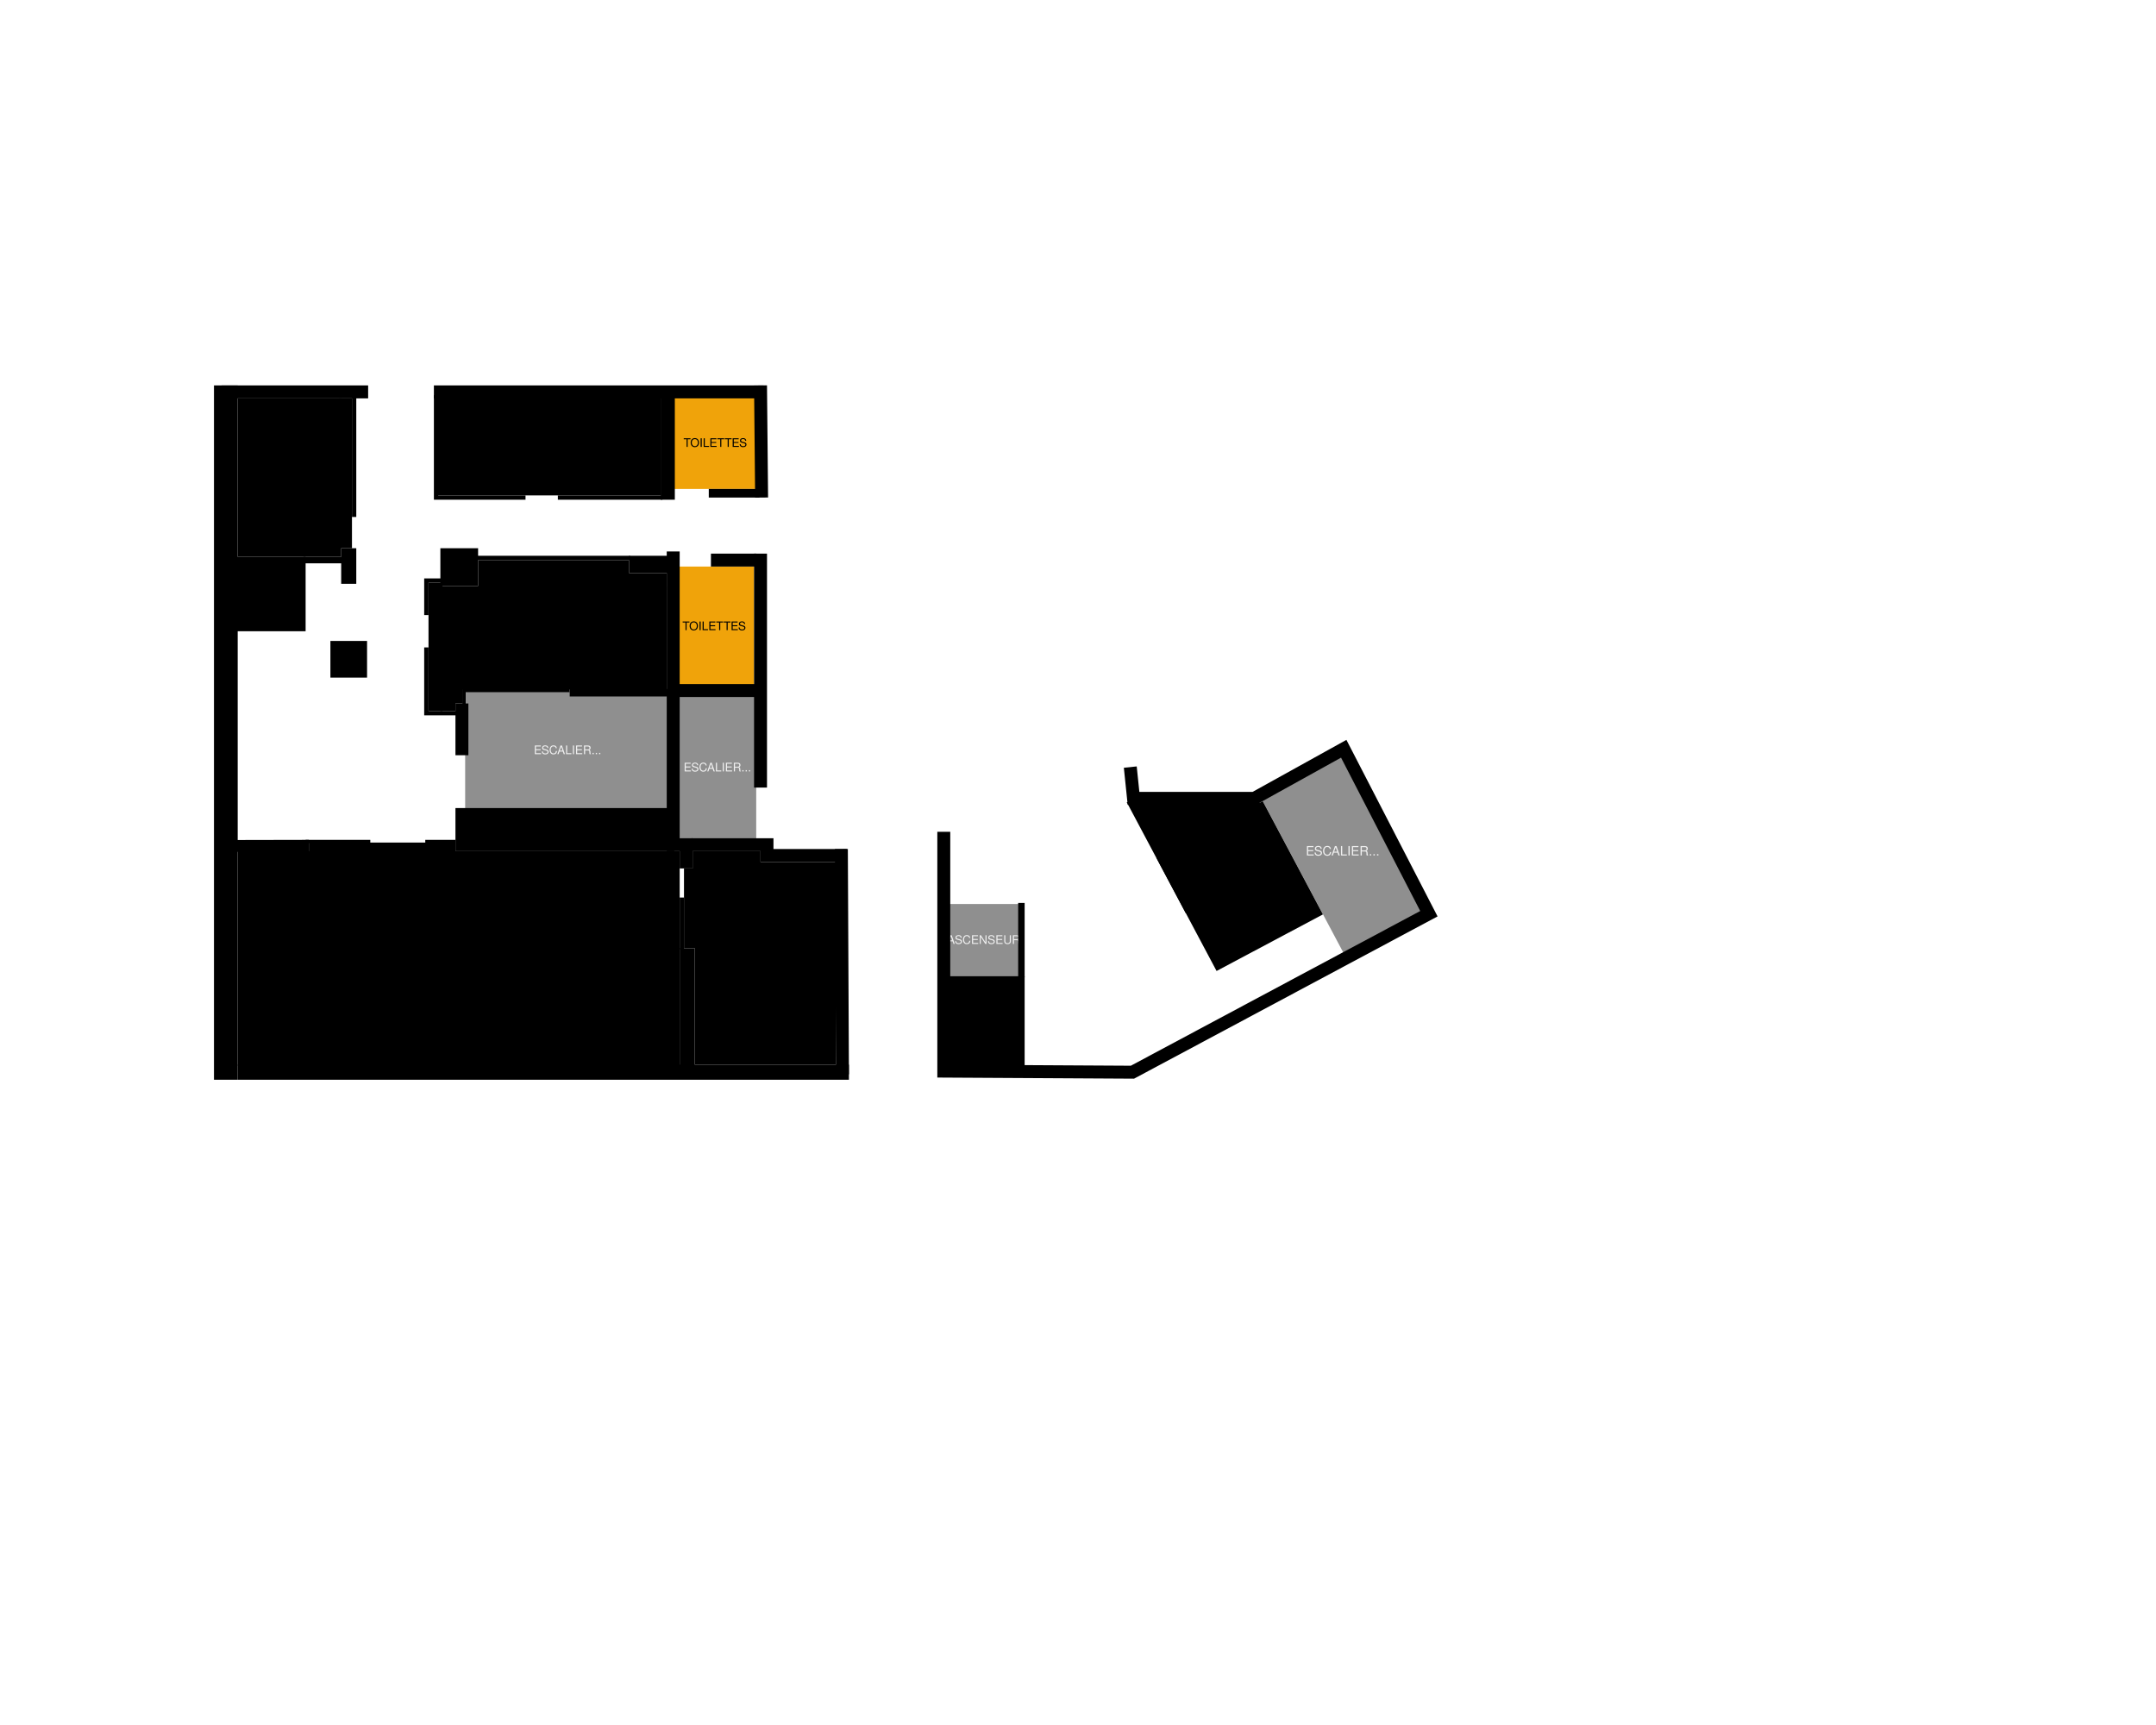
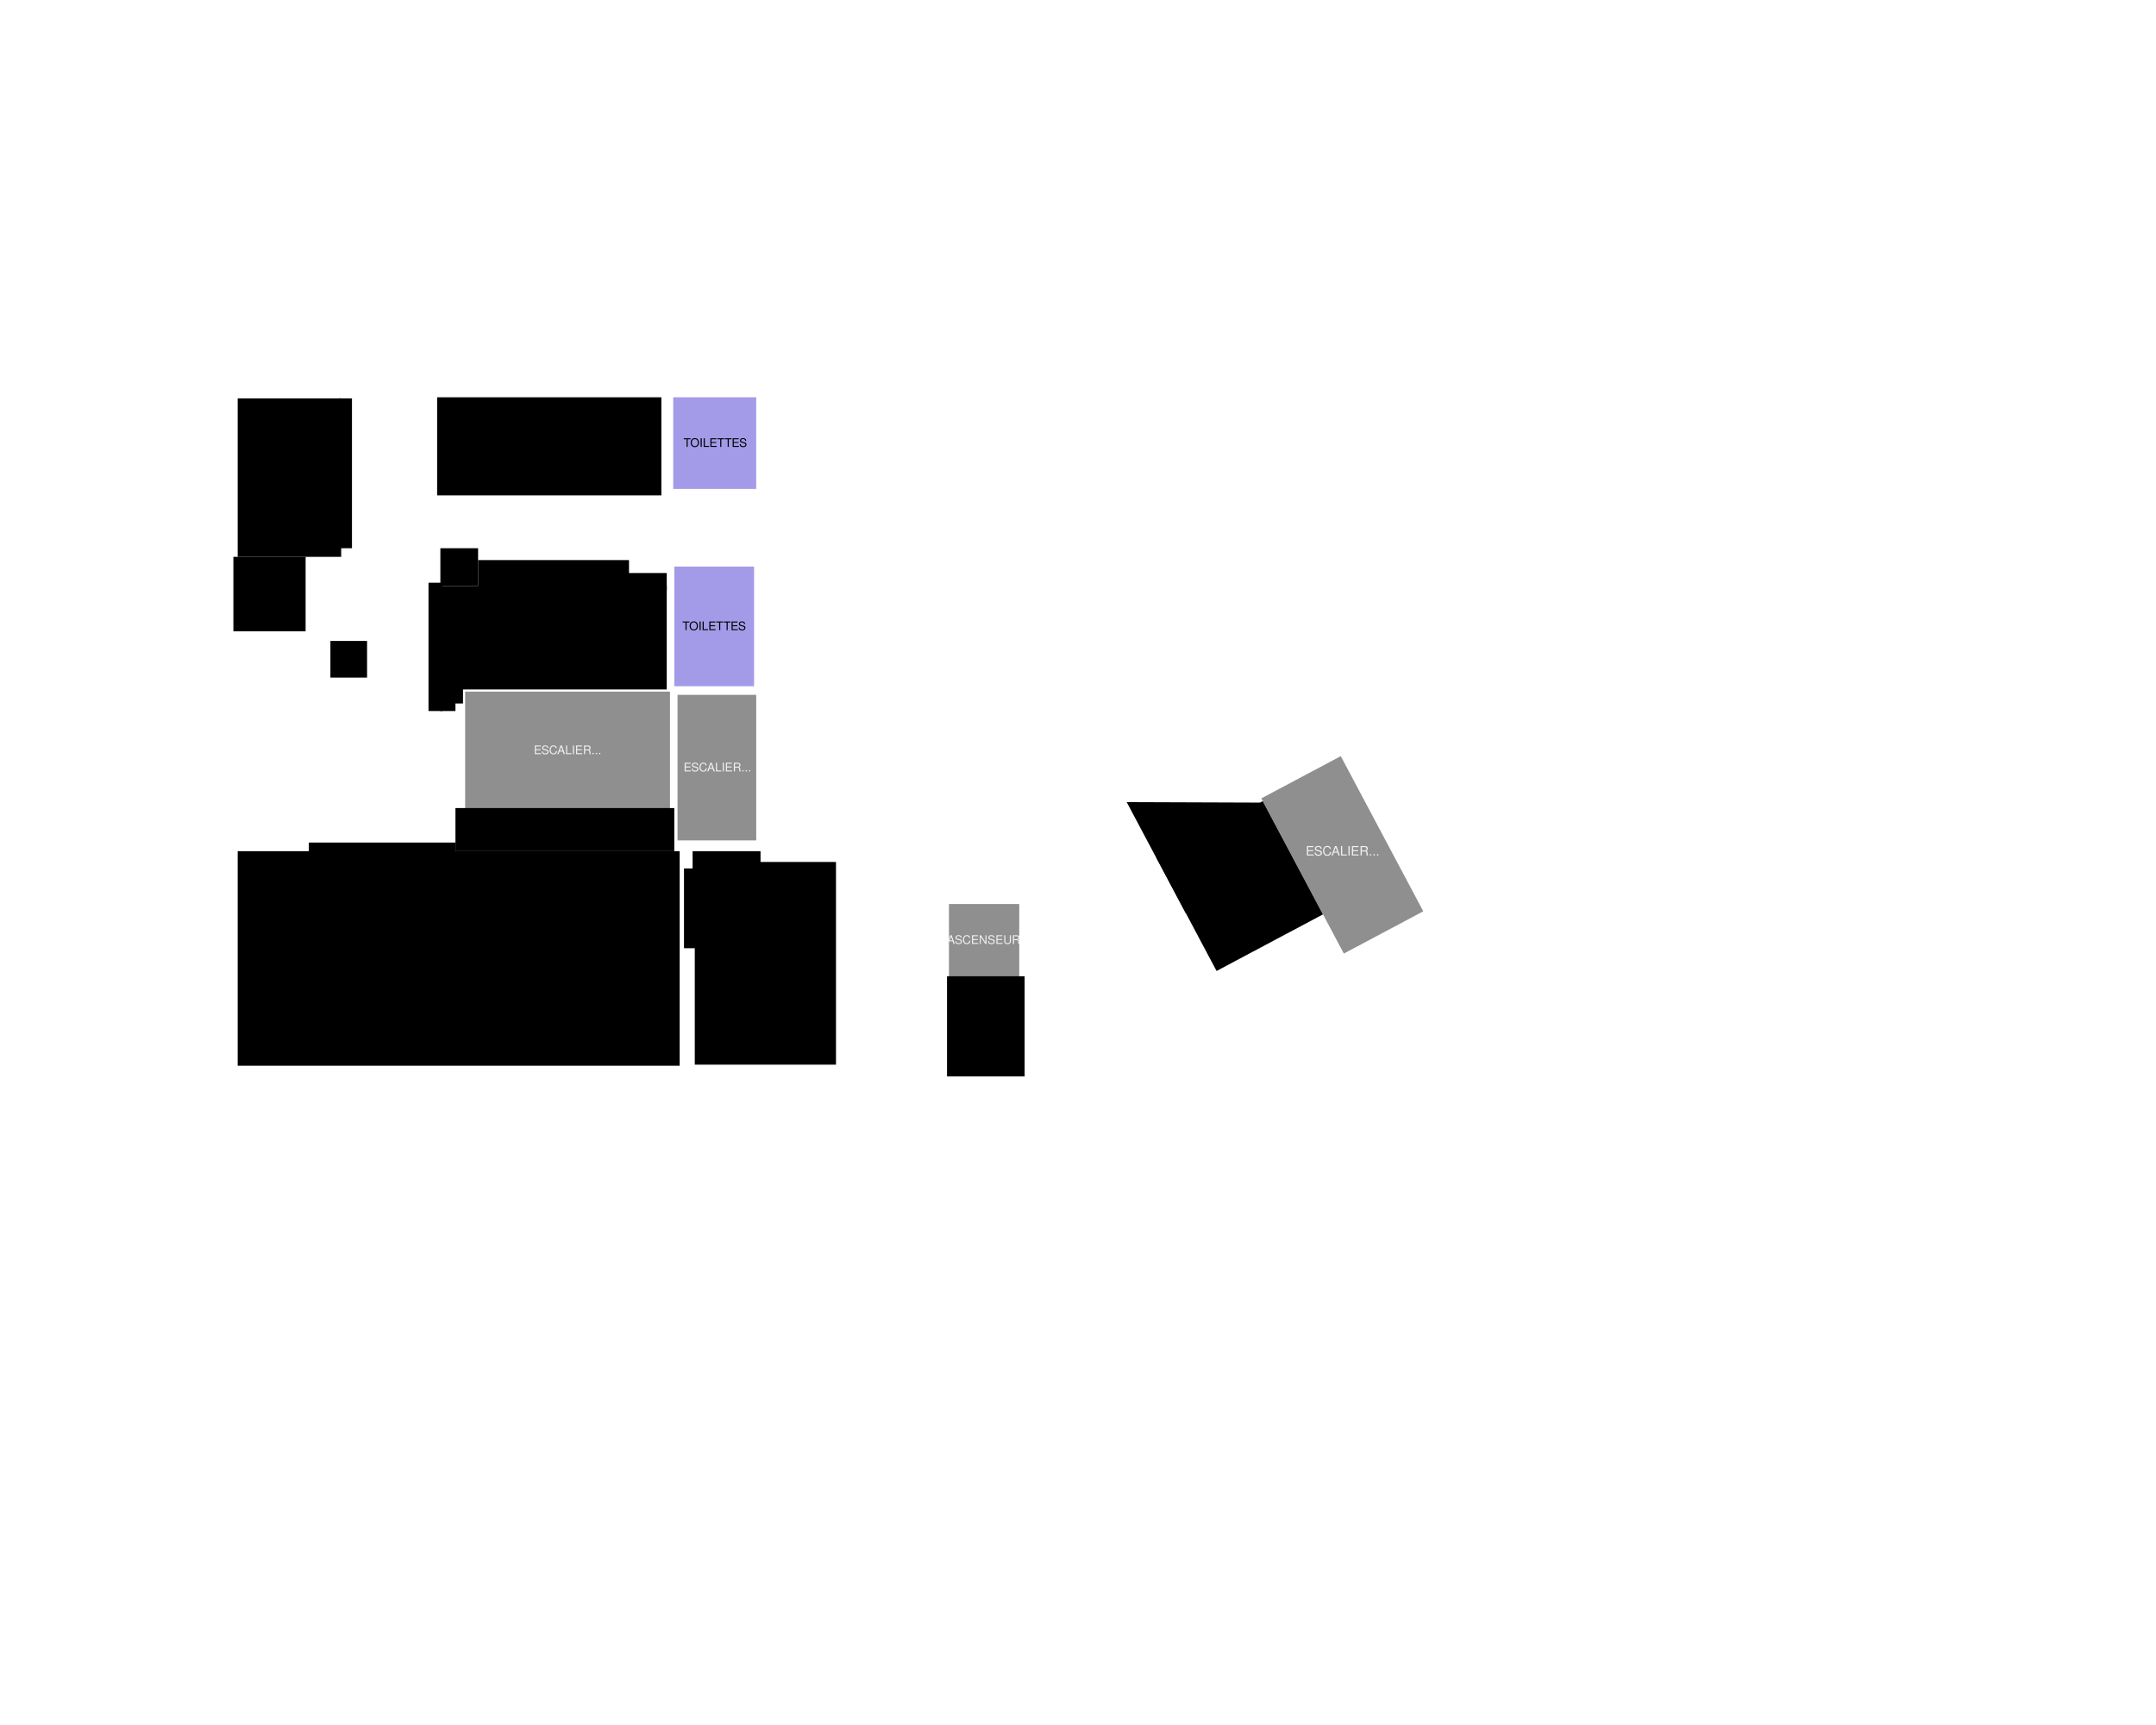
<svg xmlns="http://www.w3.org/2000/svg" version="1.1" width="2000px" height="1600px" viewBox="-0.5 -0.5 2000 1600">
  <g>
-     <g id="ROOMS">
+     <g id="rooms">
      <g id="B-01-Bulma">
        <rect x="405" y="368" width="208" height="91" />
      </g>
      <g id="B-02-Elliot-Alderson">
        <rect x="314" y="369" width="12" height="139" />
        <rect x="220" y="369" width="96" height="147" />
      </g>
      <g id="S-01-Stark">
        <rect x="397" y="540" width="13" height="119" />
        <rect x="421" y="638" width="8" height="14" />
        <rect x="408" y="638" width="14" height="21" />
        <rect x="443" y="519" width="140" height="27" />
        <rect x="582" y="531" width="36" height="16" />
        <rect x="408" y="543" width="210" height="96" />
      </g>
      <g id="S-02-Pru-Ha">
        <rect x="286" y="781" width="136" height="21" />
        <rect x="220" y="789" width="410" height="199" />
      </g>
      <g id="S-03-Mei-Hatsume">
        <rect x="634" y="805" width="11" height="74" />
        <rect x="642" y="789" width="63" height="20" />
        <rect x="644" y="799" width="131" height="188" />
      </g>
    </g>
-     <rect x="431" y="641" width="190" height="109" fill="#8f8f8f" />
-     <text x="526" y="699" fill="rgb(240, 240, 240)" font-family="Helvetica" font-size="11px" text-anchor="middle">ESCALIER...</text>
-     <path d="M 395 570 L 395 538 L 412 538" fill="none" stroke="#000000" stroke-width="4" stroke-miterlimit="10" pointer-events="stroke" />
-     <path d="M 584 517 L 442 517" fill="none" stroke="#000000" stroke-width="4" stroke-miterlimit="10" pointer-events="stroke" />
-     <path d="M 628 523 L 583 523" fill="none" stroke="#000000" stroke-width="16" stroke-miterlimit="10" pointer-events="stroke" />
-     <path d="M 395 600 L 395 661 L 424 661" fill="none" stroke="#000000" stroke-width="4" stroke-miterlimit="10" pointer-events="stroke" />
-     <path d="M 430 654 L 430 640 L 528 640" fill="none" stroke="#000000" stroke-width="3" stroke-miterlimit="10" pointer-events="stroke" />
-     <path d="M 528 642 L 621 642" fill="none" stroke="#000000" stroke-width="7" stroke-miterlimit="10" pointer-events="stroke" />
-     <path d="M 428 652 L 428 700" fill="none" stroke="#000000" stroke-width="12" stroke-miterlimit="10" pointer-events="stroke" />
-     <path d="M 217 784.14 L 286 784" fill="none" stroke="#000000" stroke-width="11" stroke-miterlimit="10" pointer-events="stroke" />
-     <path d="M 209 357 L 209 1001" fill="none" stroke="#000000" stroke-width="22" stroke-miterlimit="10" pointer-events="stroke" />
-     <path d="M 787 994 L 220 994" fill="none" stroke="#000000" stroke-width="14" stroke-miterlimit="10" pointer-events="stroke" />
-     <path d="M 637 879 L 637 989" fill="none" stroke="#000000" stroke-width="14" stroke-miterlimit="10" pointer-events="stroke" />
-     <rect x="422" y="749" width="203" height="40" fill="#000000" />
-     <path d="M 781 996 L 780 787" fill="none" stroke="#000000" stroke-width="12" stroke-miterlimit="10" pointer-events="stroke" />
-     <path d="M 341 363 L 205 363" fill="none" stroke="#000000" stroke-width="12" stroke-miterlimit="10" pointer-events="stroke" />
-     <path d="M 328 479 L 328 368" fill="none" stroke="#000000" stroke-width="4" stroke-miterlimit="10" pointer-events="stroke" />
-     <rect x="216" y="516" width="67" height="69" fill="#000000" />
-     <path d="M 323 508 L 323 541" fill="none" stroke="#000000" stroke-width="14" stroke-miterlimit="10" pointer-events="stroke" />
-     <path d="M 487 461 L 404 461 L 404 366" fill="none" stroke="#000000" stroke-width="4" stroke-miterlimit="10" pointer-events="stroke" />
-     <path d="M 614 461 L 517 461" fill="none" stroke="#000000" stroke-width="4" stroke-miterlimit="10" pointer-events="stroke" />
-     <rect x="408" y="508" width="35" height="35" fill="#000000" />
-     <path d="M 281 519 L 318 519" fill="none" stroke="#000000" stroke-width="6" stroke-miterlimit="10" pointer-events="stroke" />
-     <path d="M 283 780 L 343 780" fill="none" stroke="#000000" stroke-width="3" stroke-miterlimit="10" pointer-events="stroke" />
-     <path d="M 394 780 L 422 780" fill="none" stroke="#000000" stroke-width="3" stroke-miterlimit="10" pointer-events="stroke" />
-     <rect x="306" y="594" width="34" height="34" fill="#000000" />
-     <rect x="628" y="644" width="73" height="135" fill="#8f8f8f" />
-     <text x="665" y="715" fill="rgb(240, 240, 240)" font-family="Helvetica" font-size="11px" text-anchor="middle">ESCALIER...</text>
-     <path d="M 641 783 L 711 783 L 711 793 L 785 793" fill="none" stroke="#000000" stroke-width="12" stroke-miterlimit="10" pointer-events="stroke" />
-     <rect x="625" y="525" width="74" height="111" fill="#f0a30a" />
-     <text x="662" y="584" fill="#000000" font-family="Helvetica" font-size="11px" text-anchor="middle">TOILETTES
+     <g id="floorLines">
+       <path d="M 395 570 L 395 538 L 412 538" fill="none" stroke-width="4" stroke-miterlimit="10" pointer-events="stroke" />
+       <path d="M 584 517 L 442 517" fill="none" stroke-width="4" stroke-miterlimit="10" pointer-events="stroke" />
+       <path d="M 628 523 L 583 523" fill="none" stroke-width="16" stroke-miterlimit="10" pointer-events="stroke" />
+       <path d="M 395 600 L 395 661 L 424 661" fill="none" stroke-width="4" stroke-miterlimit="10" pointer-events="stroke" />
+       <path d="M 430 654 L 430 640 L 528 640" fill="none" stroke-width="3" stroke-miterlimit="10" pointer-events="stroke" />
+       <path d="M 528 642 L 621 642" fill="none" stroke-width="7" stroke-miterlimit="10" pointer-events="stroke" />
+       <path d="M 428 652 L 428 700" fill="none" stroke-width="12" stroke-miterlimit="10" pointer-events="stroke" />
+       <path d="M 217 784.14 L 286 784" fill="none" stroke-width="11" stroke-miterlimit="10" pointer-events="stroke" />
+       <path d="M 209 357 L 209 1001" fill="none" stroke-width="22" stroke-miterlimit="10" pointer-events="stroke" />
+       <path d="M 787 994 L 220 994" fill="none" stroke-width="14" stroke-miterlimit="10" pointer-events="stroke" />
+       <path d="M 637 879 L 637 989" fill="none" stroke-width="14" stroke-miterlimit="10" pointer-events="stroke" />
+       <path d="M 781 996 L 780 787" fill="none" stroke-width="12" stroke-miterlimit="10" pointer-events="stroke" />
+       <path d="M 341 363 L 205 363" fill="none" stroke-width="12" stroke-miterlimit="10" pointer-events="stroke" />
+       <path d="M 328 479 L 328 368" fill="none" stroke-width="4" stroke-miterlimit="10" pointer-events="stroke" />
+       <path d="M 323 508 L 323 541" fill="none" stroke-width="14" stroke-miterlimit="10" pointer-events="stroke" />
+       <path d="M 487 461 L 404 461 L 404 366" fill="none" stroke-width="4" stroke-miterlimit="10" pointer-events="stroke" />
+       <path d="M 614 461 L 517 461" fill="none" stroke-width="4" stroke-miterlimit="10" pointer-events="stroke" />
+       <path d="M 281 519 L 318 519" fill="none" stroke-width="6" stroke-miterlimit="10" pointer-events="stroke" />
+       <path d="M 283 780 L 343 780" fill="none" stroke-width="3" stroke-miterlimit="10" pointer-events="stroke" />
+       <path d="M 394 780 L 422 780" fill="none" stroke-width="3" stroke-miterlimit="10" pointer-events="stroke" />
+       <path d="M 641 783 L 711 783 L 711 793 L 785 793" fill="none" stroke-width="12" stroke-miterlimit="10" pointer-events="stroke" />
+       <path d="M 636 805 L 636 783 L 624 783 L 624 511" fill="none" stroke-width="12" stroke-miterlimit="10" pointer-events="stroke" />
+       <path d="M 705 730 L 705 513" fill="none" stroke-width="12" stroke-miterlimit="10" pointer-events="stroke" />
+       <path d="M 623 640 L 703 640" fill="none" stroke-width="12" stroke-miterlimit="10" pointer-events="stroke" />
+       <path d="M 659 519 L 701 519" fill="none" stroke-width="12" stroke-miterlimit="10" pointer-events="stroke" />
+       <path d="M 708 363 L 402 363" fill="none" stroke-width="12" stroke-miterlimit="10" pointer-events="stroke" />
+       <path d="M 619 463 L 619 361" fill="none" stroke-width="13" stroke-miterlimit="10" pointer-events="stroke" />
+       <path d="M 706 461 L 705 357" fill="none" stroke-width="12" stroke-miterlimit="10" pointer-events="stroke" />
+       <path d="M 704 457 L 657 457" fill="none" stroke-width="8" stroke-miterlimit="10" pointer-events="stroke" />
+       <path d="M 632 832 L 632 880" fill="none" stroke-width="4" stroke-miterlimit="10" pointer-events="stroke" />
+       <path d="M 947 906 L 947 837" fill="none" stroke-width="6" stroke-miterlimit="10" pointer-events="stroke" />
+       <path d="M 1048 711 L 1051 740 L 1163 740 L 1246 694 L 1325 847 L 1050 994 L 875 993 L 875 771" fill="none" stroke-width="12" stroke-miterlimit="10" pointer-events="stroke" />
+       <path d="M 1065.73 711.07 L 1174.69 769.51 L 1065.73 827.94 Z" fill="#000000" transform="rotate(-28,1120.21,769.51)" />
+     </g>
+     <g id="floorRect">
+       <rect x="431" y="641" width="190" height="109" fill="#8f8f8f" />
+       <text x="526" y="699" fill="rgb(240, 240, 240)" font-family="Helvetica" font-size="11px" text-anchor="middle">ESCALIER...</text>
+       <rect x="422" y="749" width="203" height="40" />
+       <rect x="216" y="516" width="67" height="69" />
+       <rect x="408" y="508" width="35" height="35" />
+       <rect x="306" y="594" width="34" height="34" />
+       <rect x="628" y="644" width="73" height="135" fill="#8f8f8f" />
+       <text x="665" y="715" fill="rgb(240, 240, 240)" font-family="Helvetica" font-size="11px" text-anchor="middle">ESCALIER...</text>
+       <rect x="625" y="525" width="74" height="111" fill="#A39BE8" />
+       <text x="662" y="584" font-family="Helvetica" font-size="11px" text-anchor="middle">TOILETTES
</text>
-     <path d="M 636 805 L 636 783 L 624 783 L 624 511" fill="none" stroke="#000000" stroke-width="12" stroke-miterlimit="10" pointer-events="stroke" />
-     <path d="M 705 730 L 705 513" fill="none" stroke="#000000" stroke-width="12" stroke-miterlimit="10" pointer-events="stroke" />
-     <path d="M 623 640 L 703 640" fill="none" stroke="#000000" stroke-width="12" stroke-miterlimit="10" pointer-events="stroke" />
-     <path d="M 659 519 L 701 519" fill="none" stroke="#000000" stroke-width="12" stroke-miterlimit="10" pointer-events="stroke" />
-     <rect x="624" y="368" width="77" height="85" fill="#f0a30a" />
-     <text x="663" y="414" fill="#000000" font-family="Helvetica" font-size="11px" text-anchor="middle">TOILETTES
+       <rect x="624" y="368" width="77" height="85" fill="#A39BE8" />
+       <text x="663" y="414" font-family="Helvetica" font-size="11px" text-anchor="middle">TOILETTES
</text>
-     <path d="M 708 363 L 402 363" fill="none" stroke="#000000" stroke-width="12" stroke-miterlimit="10" pointer-events="stroke" />
-     <path d="M 619 463 L 619 361" fill="none" stroke="#000000" stroke-width="13" stroke-miterlimit="10" pointer-events="stroke" />
-     <path d="M 706 461 L 705 357" fill="none" stroke="#000000" stroke-width="12" stroke-miterlimit="10" pointer-events="stroke" />
-     <path d="M 704 457 L 657 457" fill="none" stroke="#000000" stroke-width="8" stroke-miterlimit="10" pointer-events="stroke" />
-     <path d="M 632 832 L 632 880" fill="none" stroke="#000000" stroke-width="4" stroke-miterlimit="10" pointer-events="stroke" />
-     <rect x="879.8" y="838" width="65.2" height="68" fill="#8f8f8f" />
-     <text x="912" y="875" fill="rgb(240, 240, 240)" font-family="Helvetica" font-size="11px" text-anchor="middle">ASCENSEUR
+       <rect x="879.8" y="838" width="65.2" height="68" fill="#8f8f8f" />
+       <text x="912" y="875" fill="rgb(240, 240, 240)" font-family="Helvetica" font-size="11px" text-anchor="middle">ASCENSEUR
</text>
-     <path d="M 947 906 L 947 837" fill="none" stroke="#000000" stroke-width="6" stroke-miterlimit="10" pointer-events="stroke" />
-     <rect x="1202.95" y="710.89" width="83.46" height="163.02" fill="#8f8f8f" transform="rotate(-28,1244.68,792.4)" />
-     <rect x="878" y="905" width="72" height="92.9" fill="#000000" />
-     <path d="M 1048 711 L 1051 740 L 1163 740 L 1246 694 L 1325 847 L 1050 994 L 875 993 L 875 771" fill="none" stroke="#000000" stroke-width="12" stroke-miterlimit="10" pointer-events="stroke" />
-     <rect x="1093.57" y="761.85" width="111.75" height="119" fill="#000000" transform="rotate(-28,1149.44,821.35)" />
-     <rect x="1212" y="772" width="65" height="34" fill="none" />
-     <text x="1245" y="793" fill="rgb(240, 240, 240)" font-family="Helvetica" font-size="12px" text-anchor="middle">ESCALIER...</text>
-     <path d="M 1065.73 711.07 L 1174.69 769.51 L 1065.73 827.94 Z" fill="#000000" transform="rotate(-28,1120.21,769.51)" />
+       <rect x="1202.95" y="710.89" width="83.46" height="163.02" fill="#8f8f8f" transform="rotate(-28,1244.68,792.4)" />
+       <rect x="878" y="905" width="72" height="92.9" />
+       <rect x="1093.57" y="761.85" width="111.75" height="119" transform="rotate(-28,1149.44,821.35)" />
+       <rect x="1212" y="772" width="65" height="34" fill="none" />
+       <text x="1245" y="793" fill="rgb(240, 240, 240)" font-family="Helvetica" font-size="12px" text-anchor="middle">ESCALIER...</text>
+     </g>
  </g>
</svg>
